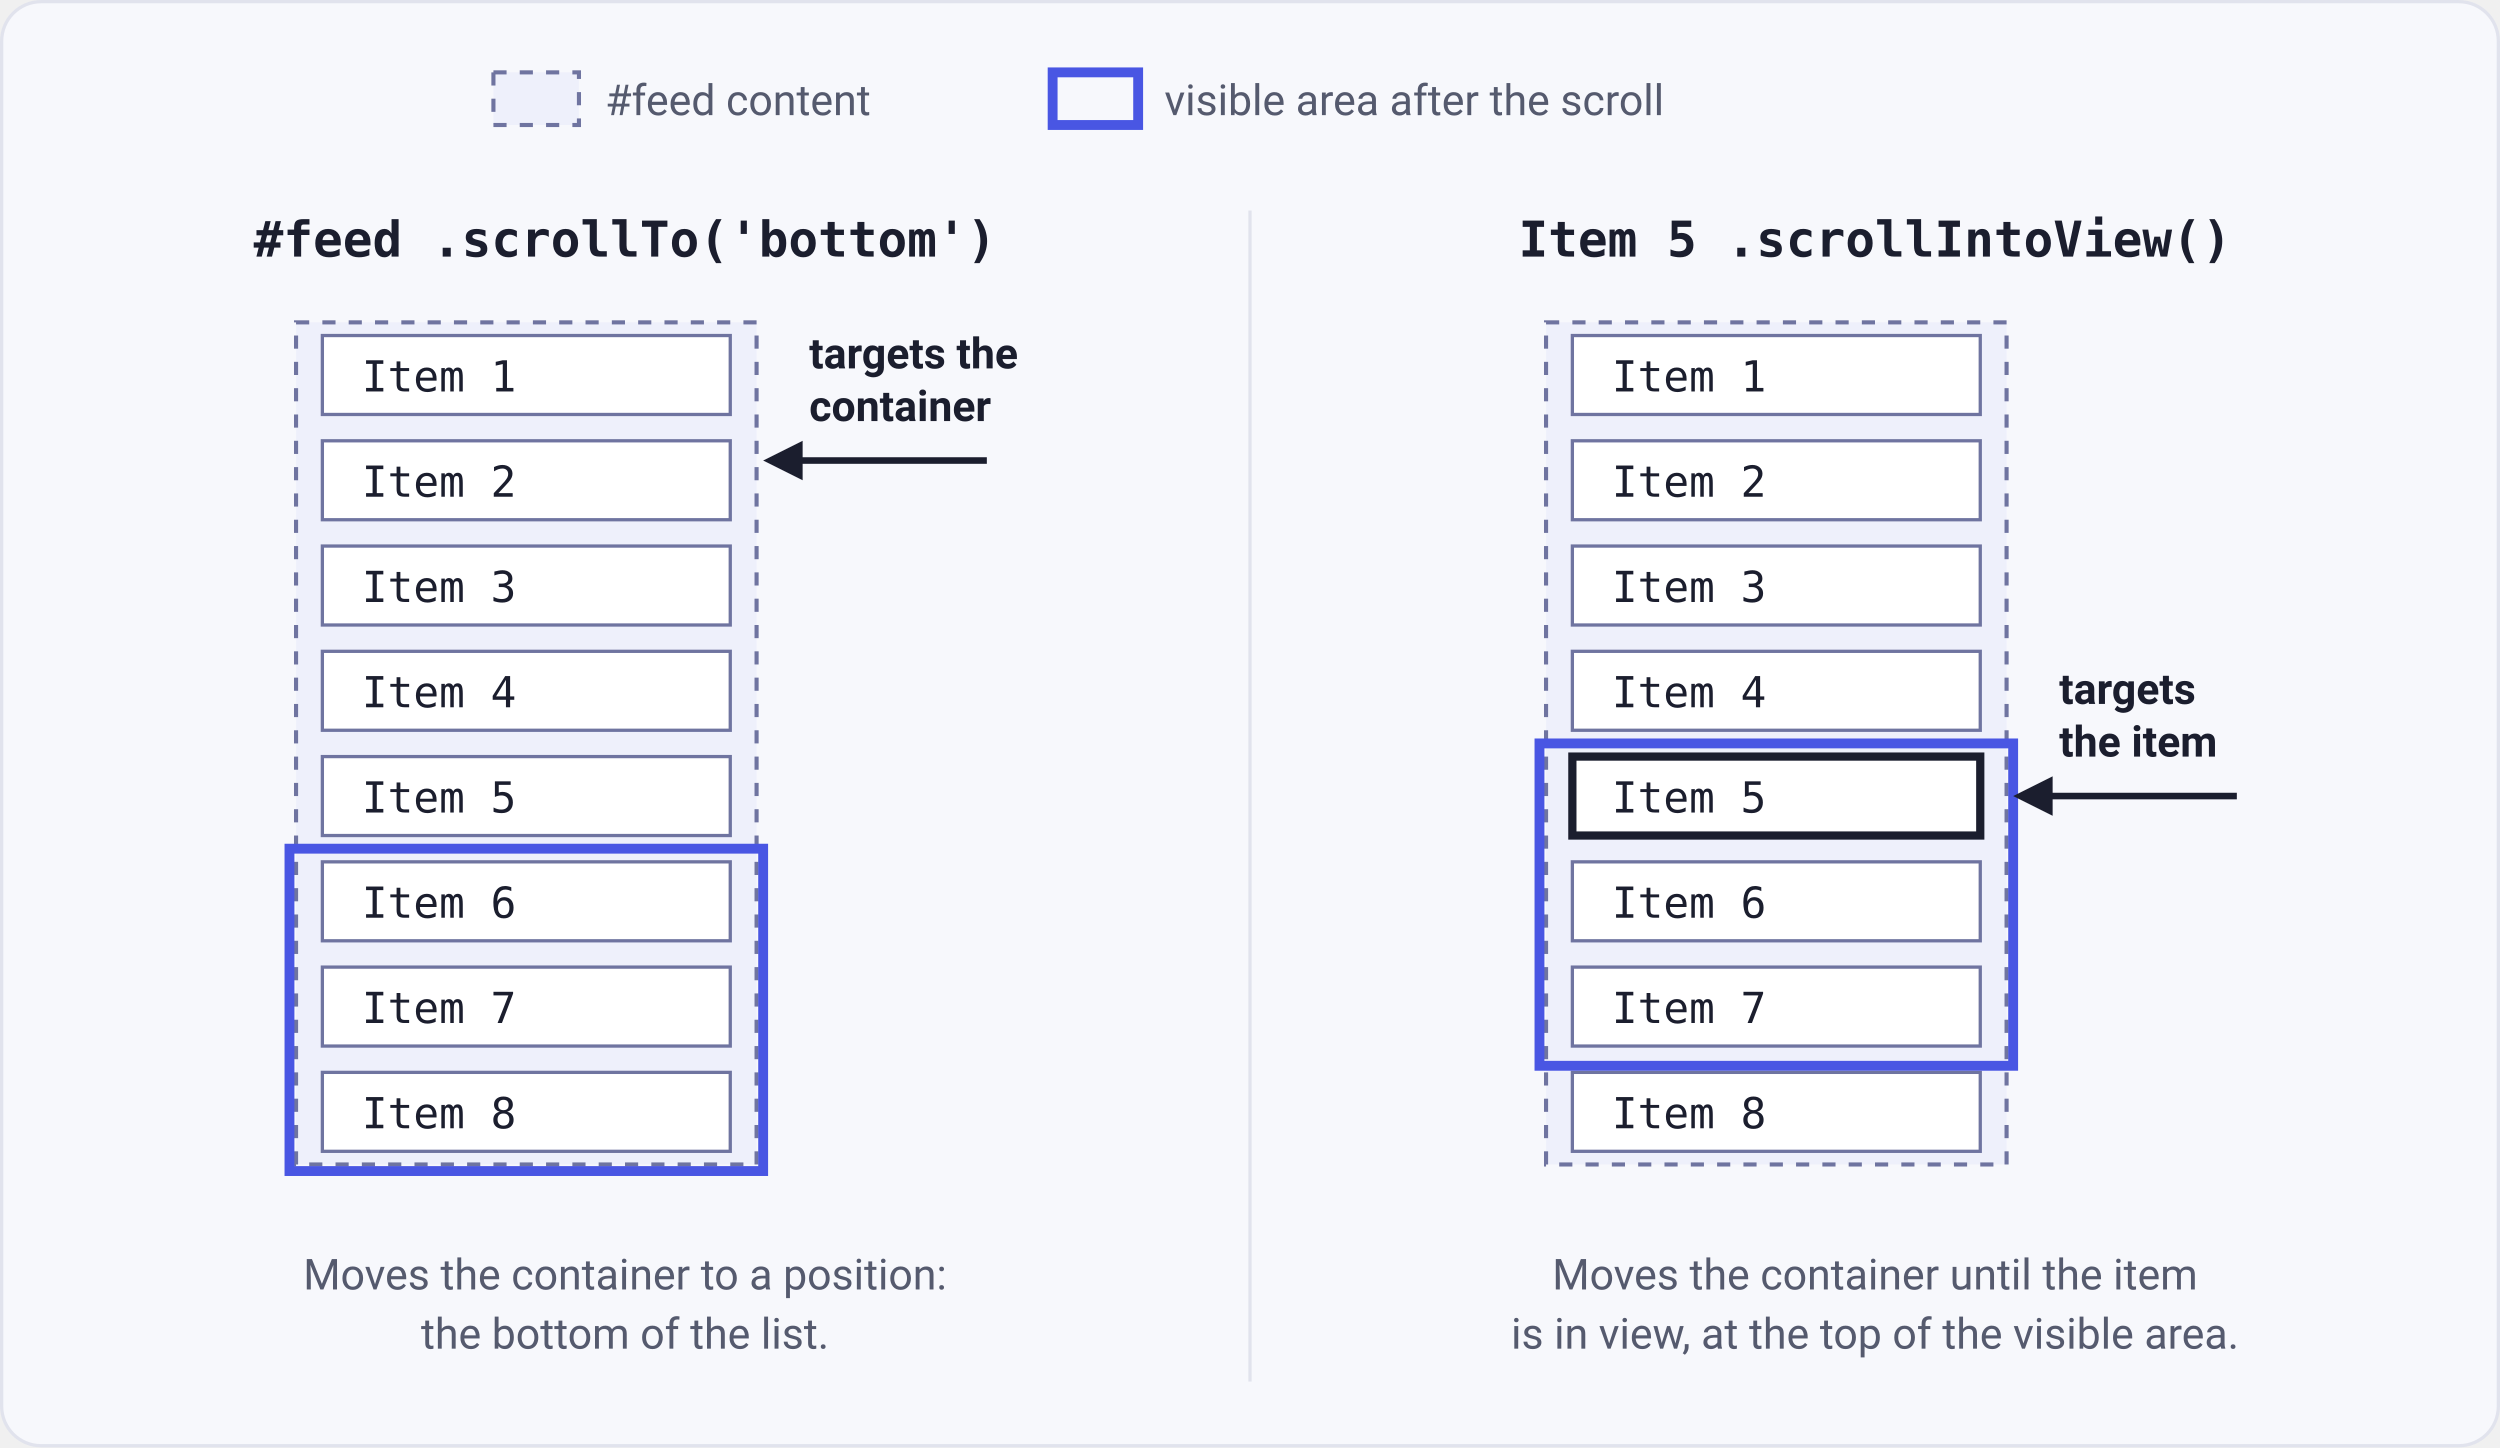
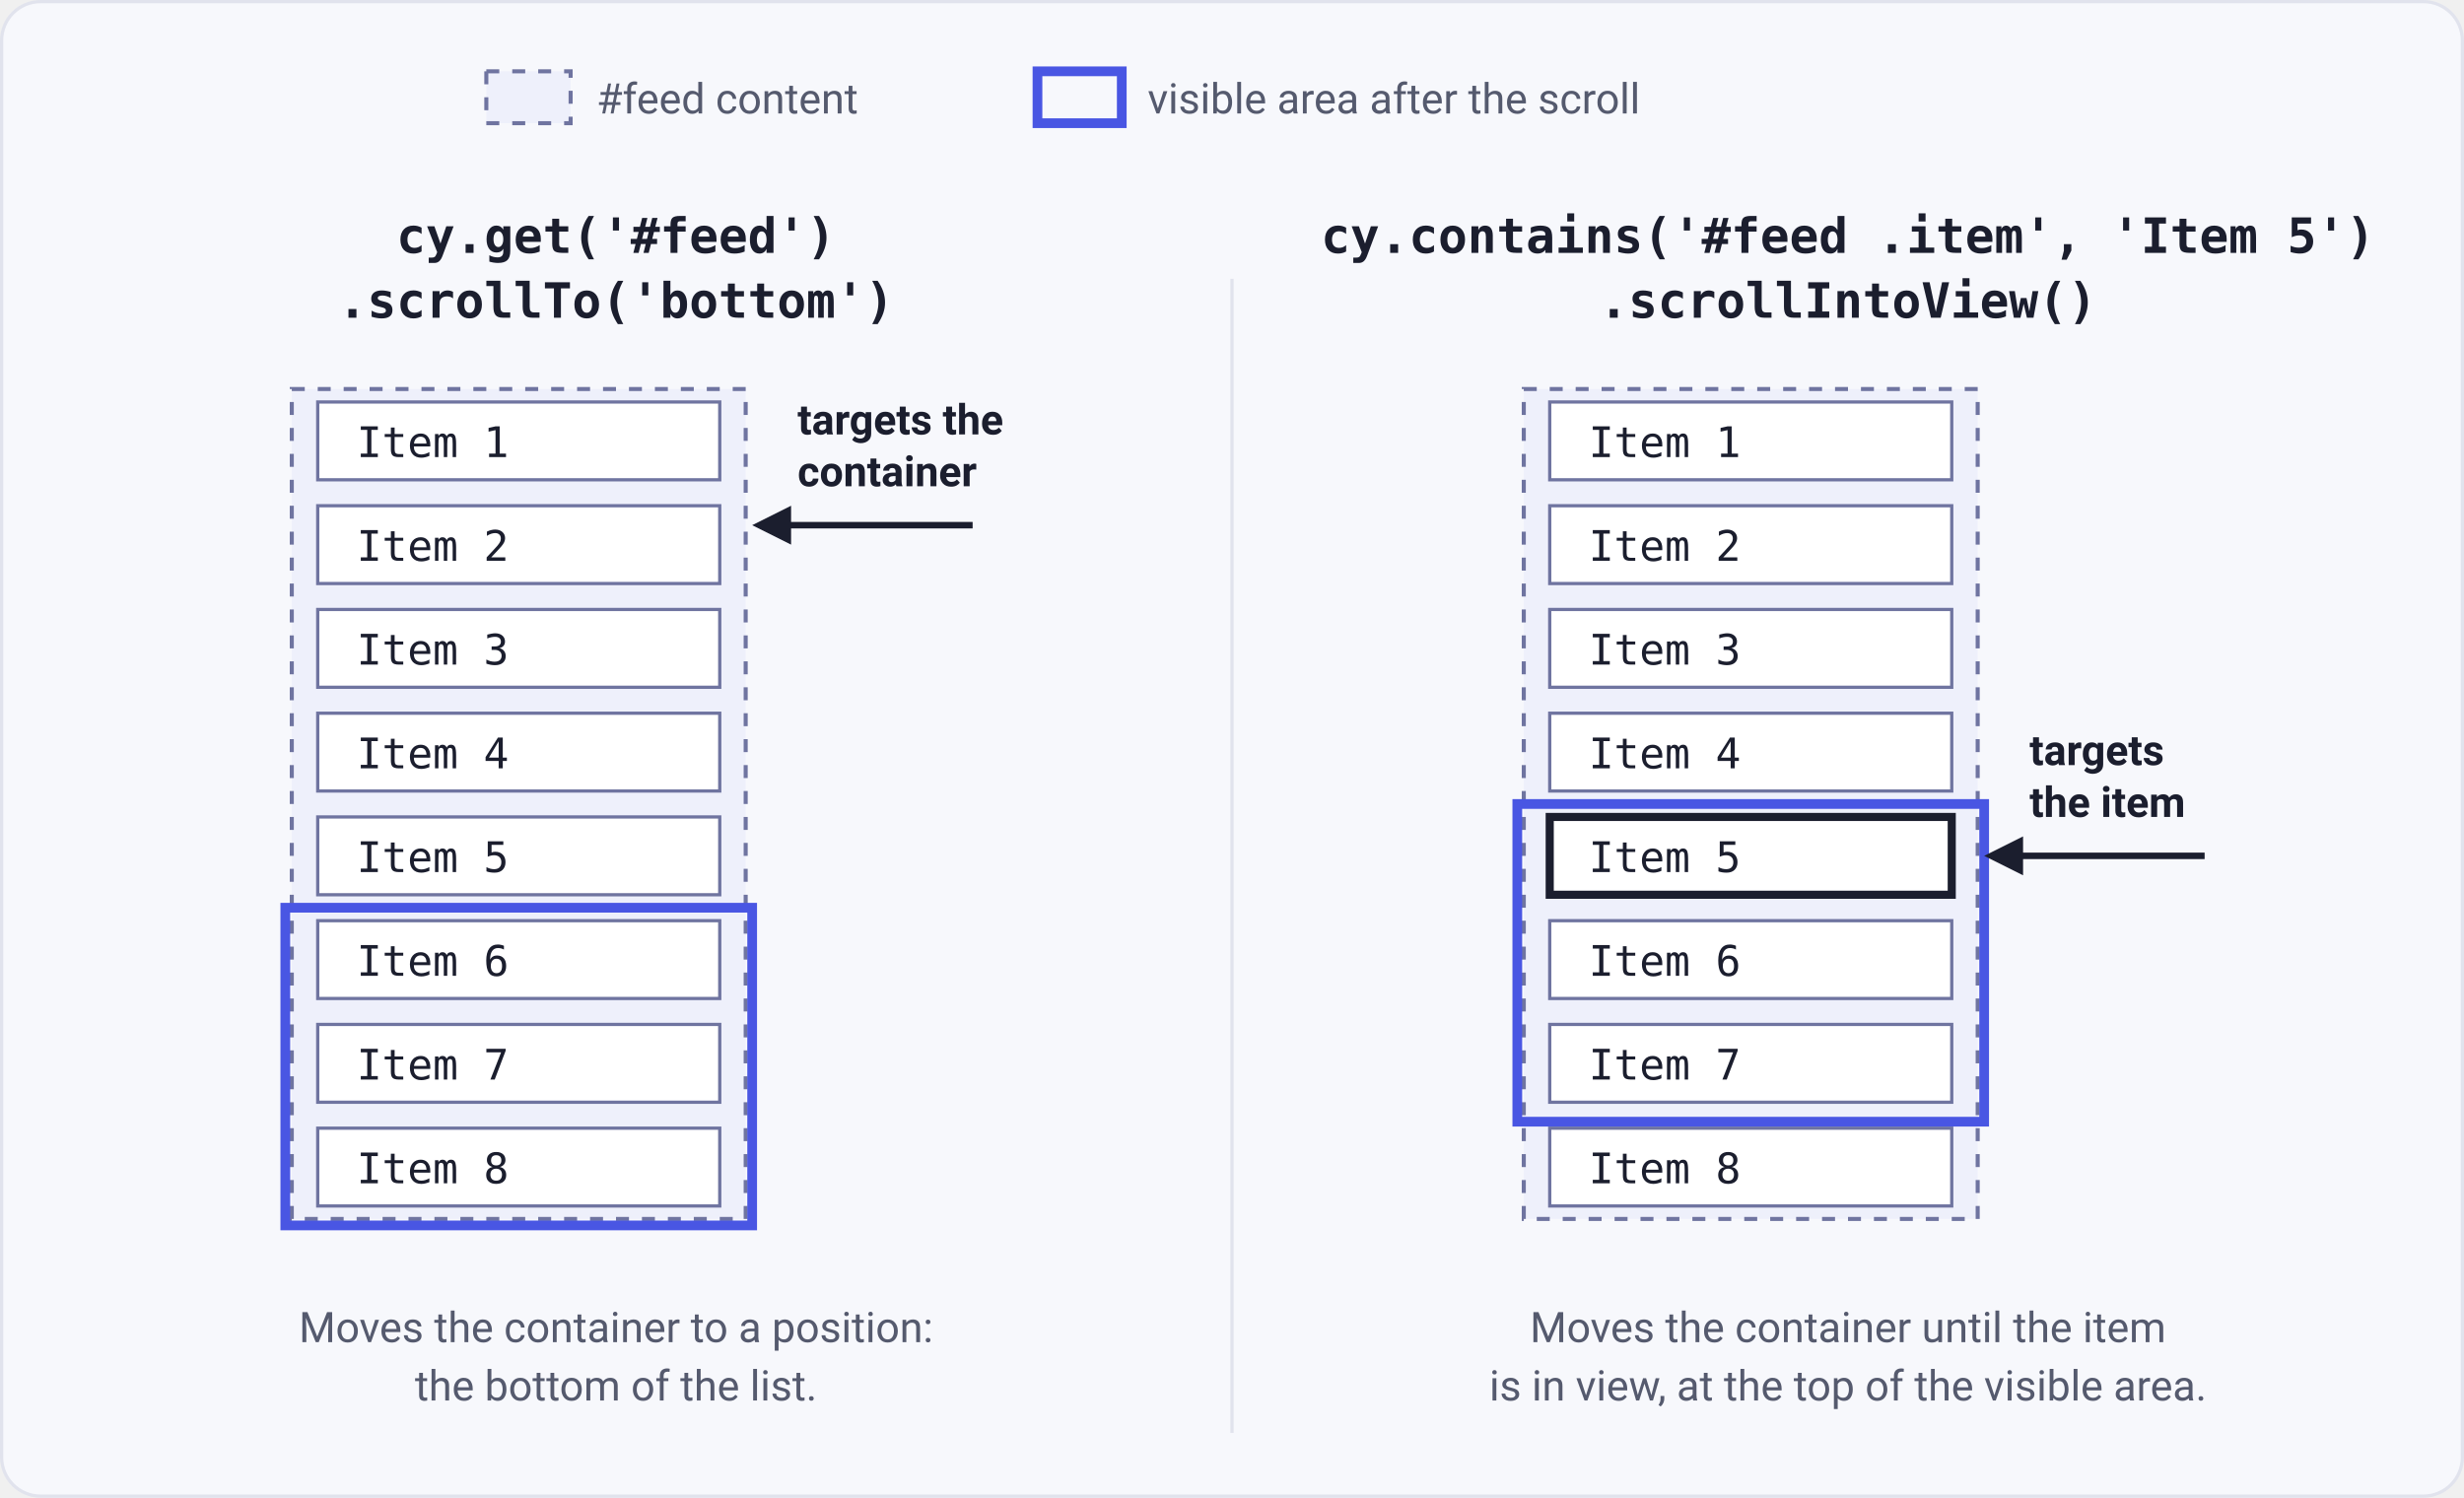
- <svg xmlns="http://www.w3.org/2000/svg" width="760" height="440" viewBox="0 0 760 440" role="img" aria-labelledby="t d">
+ <svg xmlns="http://www.w3.org/2000/svg" width="760" height="462" viewBox="0 0 760 462" role="img" aria-labelledby="t d">
  <style>
  .card { fill: #f7f8fc; stroke: #e1e3ed; }
  .content { fill: #eef0fb; stroke: #6f74a0; stroke-width: 1.25; stroke-dasharray: 4 4; }
  .item { fill: #ffffff; stroke: #6f74a0; stroke-width: 1; }
  .target { fill: #ffffff; stroke: #1b1e2e; stroke-width: 2.5; }
  .view { fill: none; stroke: #4956e3; stroke-width: 3; }
  .arrow { stroke: #1b1e2e; stroke-width: 2; fill: none; }
  .head { fill: #1b1e2e; }
  .code { font: 600 15px ui-monospace, 'SFMono-Regular', Menlo, Consolas, monospace; fill: #1b1e2e; }
  .label { font: 13px ui-monospace, 'SFMono-Regular', Menlo, Consolas, monospace; fill: #1b1e2e; }
  .note { font: 13px -apple-system, 'Segoe UI', Roboto, Helvetica, Arial, sans-serif; fill: #555a6e; }
  .callout { font: 600 13px -apple-system, 'Segoe UI', Roboto, Helvetica, Arial, sans-serif; fill: #1b1e2e; }
</style>
-   <rect class="card" x="0.5" y="0.5" width="759" height="439" rx="12" />
+   <rect class="card" x="0.5" y="0.5" width="759" height="461" rx="12" />
  <rect class="content" x="150" y="22" width="26" height="16" />
  <text class="note" x="184" y="35">#feed content</text>
  <rect class="view" x="320" y="22" width="26" height="16" />
  <text class="note" x="354" y="35">visible area after the scroll</text>
-   <text class="code" x="190" y="78" text-anchor="middle">#feed .scrollTo('bottom')</text>
-   <rect class="content" x="90" y="98" width="140" height="256" />
-   <rect class="item" x="98" y="102" width="124" height="24" />
-   <text class="label" x="110" y="119">Item 1</text>
-   <rect class="item" x="98" y="134" width="124" height="24" />
-   <text class="label" x="110" y="151">Item 2</text>
-   <rect class="item" x="98" y="166" width="124" height="24" />
-   <text class="label" x="110" y="183">Item 3</text>
-   <rect class="item" x="98" y="198" width="124" height="24" />
-   <text class="label" x="110" y="215">Item 4</text>
-   <rect class="item" x="98" y="230" width="124" height="24" />
-   <text class="label" x="110" y="247">Item 5</text>
-   <rect class="item" x="98" y="262" width="124" height="24" />
-   <text class="label" x="110" y="279">Item 6</text>
-   <rect class="item" x="98" y="294" width="124" height="24" />
-   <text class="label" x="110" y="311">Item 7</text>
-   <rect class="item" x="98" y="326" width="124" height="24" />
-   <text class="label" x="110" y="343">Item 8</text>
-   <rect class="view" x="88" y="258" width="144" height="98" />
-   <path class="arrow" d="M300 140 H240" />
-   <path class="head" d="M232 140 L244 134 L244 146 Z" />
-   <text class="callout" x="246" y="112">targets the</text>
-   <text class="callout" x="246" y="128">container</text>
-   <text class="note" x="190" y="392" text-anchor="middle">Moves the container to a position:</text>
-   <text class="note" x="190" y="410" text-anchor="middle">the bottom of the list.</text>
-   <path d="M380 64 V420" stroke="#e1e3ed" stroke-width="1" />
-   <text class="code" x="570" y="78" text-anchor="middle">Item 5 .scrollIntoView()</text>
-   <rect class="content" x="470" y="98" width="140" height="256" />
-   <rect class="item" x="478" y="102" width="124" height="24" />
-   <text class="label" x="490" y="119">Item 1</text>
-   <rect class="item" x="478" y="134" width="124" height="24" />
-   <text class="label" x="490" y="151">Item 2</text>
-   <rect class="item" x="478" y="166" width="124" height="24" />
-   <text class="label" x="490" y="183">Item 3</text>
-   <rect class="item" x="478" y="198" width="124" height="24" />
-   <text class="label" x="490" y="215">Item 4</text>
-   <rect class="target" x="478" y="230" width="124" height="24" />
-   <text class="label" x="490" y="247">Item 5</text>
-   <rect class="item" x="478" y="262" width="124" height="24" />
-   <text class="label" x="490" y="279">Item 6</text>
-   <rect class="item" x="478" y="294" width="124" height="24" />
-   <text class="label" x="490" y="311">Item 7</text>
-   <rect class="item" x="478" y="326" width="124" height="24" />
-   <text class="label" x="490" y="343">Item 8</text>
-   <rect class="view" x="468" y="226" width="144" height="98" />
-   <path class="arrow" d="M680 242 H620" />
-   <path class="head" d="M612 242 L624 236 L624 248 Z" />
-   <text class="callout" x="626" y="214">targets</text>
-   <text class="callout" x="626" y="230">the item</text>
-   <text class="note" x="570" y="392" text-anchor="middle">Moves the container until the item</text>
-   <text class="note" x="570" y="410" text-anchor="middle">is in view, at the top of the visible area.</text>
+   <text class="code" x="190" y="78" text-anchor="middle">cy.get('#feed')</text>
+   <text class="code" x="190" y="98" text-anchor="middle">.scrollTo('bottom')</text>
+   <text class="code" x="570" y="78" text-anchor="middle">cy.contains('#feed .item', 'Item 5')</text>
+   <text class="code" x="570" y="98" text-anchor="middle">.scrollIntoView()</text>
+   <g transform="translate(0 22)">
+     <rect class="content" x="90" y="98" width="140" height="256" />
+     <rect class="item" x="98" y="102" width="124" height="24" />
+     <text class="label" x="110" y="119">Item 1</text>
+     <rect class="item" x="98" y="134" width="124" height="24" />
+     <text class="label" x="110" y="151">Item 2</text>
+     <rect class="item" x="98" y="166" width="124" height="24" />
+     <text class="label" x="110" y="183">Item 3</text>
+     <rect class="item" x="98" y="198" width="124" height="24" />
+     <text class="label" x="110" y="215">Item 4</text>
+     <rect class="item" x="98" y="230" width="124" height="24" />
+     <text class="label" x="110" y="247">Item 5</text>
+     <rect class="item" x="98" y="262" width="124" height="24" />
+     <text class="label" x="110" y="279">Item 6</text>
+     <rect class="item" x="98" y="294" width="124" height="24" />
+     <text class="label" x="110" y="311">Item 7</text>
+     <rect class="item" x="98" y="326" width="124" height="24" />
+     <text class="label" x="110" y="343">Item 8</text>
+     <rect class="view" x="88" y="258" width="144" height="98" />
+     <path class="arrow" d="M300 140 H240" />
+     <path class="head" d="M232 140 L244 134 L244 146 Z" />
+     <text class="callout" x="246" y="112">targets the</text>
+     <text class="callout" x="246" y="128">container</text>
+     <text class="note" x="190" y="392" text-anchor="middle">Moves the container to a position:</text>
+     <text class="note" x="190" y="410" text-anchor="middle">the bottom of the list.</text>
+     <path d="M380 64 V420" stroke="#e1e3ed" stroke-width="1" />
+     <rect class="content" x="470" y="98" width="140" height="256" />
+     <rect class="item" x="478" y="102" width="124" height="24" />
+     <text class="label" x="490" y="119">Item 1</text>
+     <rect class="item" x="478" y="134" width="124" height="24" />
+     <text class="label" x="490" y="151">Item 2</text>
+     <rect class="item" x="478" y="166" width="124" height="24" />
+     <text class="label" x="490" y="183">Item 3</text>
+     <rect class="item" x="478" y="198" width="124" height="24" />
+     <text class="label" x="490" y="215">Item 4</text>
+     <rect class="target" x="478" y="230" width="124" height="24" />
+     <text class="label" x="490" y="247">Item 5</text>
+     <rect class="item" x="478" y="262" width="124" height="24" />
+     <text class="label" x="490" y="279">Item 6</text>
+     <rect class="item" x="478" y="294" width="124" height="24" />
+     <text class="label" x="490" y="311">Item 7</text>
+     <rect class="item" x="478" y="326" width="124" height="24" />
+     <text class="label" x="490" y="343">Item 8</text>
+     <rect class="view" x="468" y="226" width="144" height="98" />
+     <path class="arrow" d="M680 242 H620" />
+     <path class="head" d="M612 242 L624 236 L624 248 Z" />
+     <text class="callout" x="626" y="214">targets</text>
+     <text class="callout" x="626" y="230">the item</text>
+     <text class="note" x="570" y="392" text-anchor="middle">Moves the container until the item</text>
+     <text class="note" x="570" y="410" text-anchor="middle">is in view, at the top of the visible area.</text>
+   </g>
</svg>
